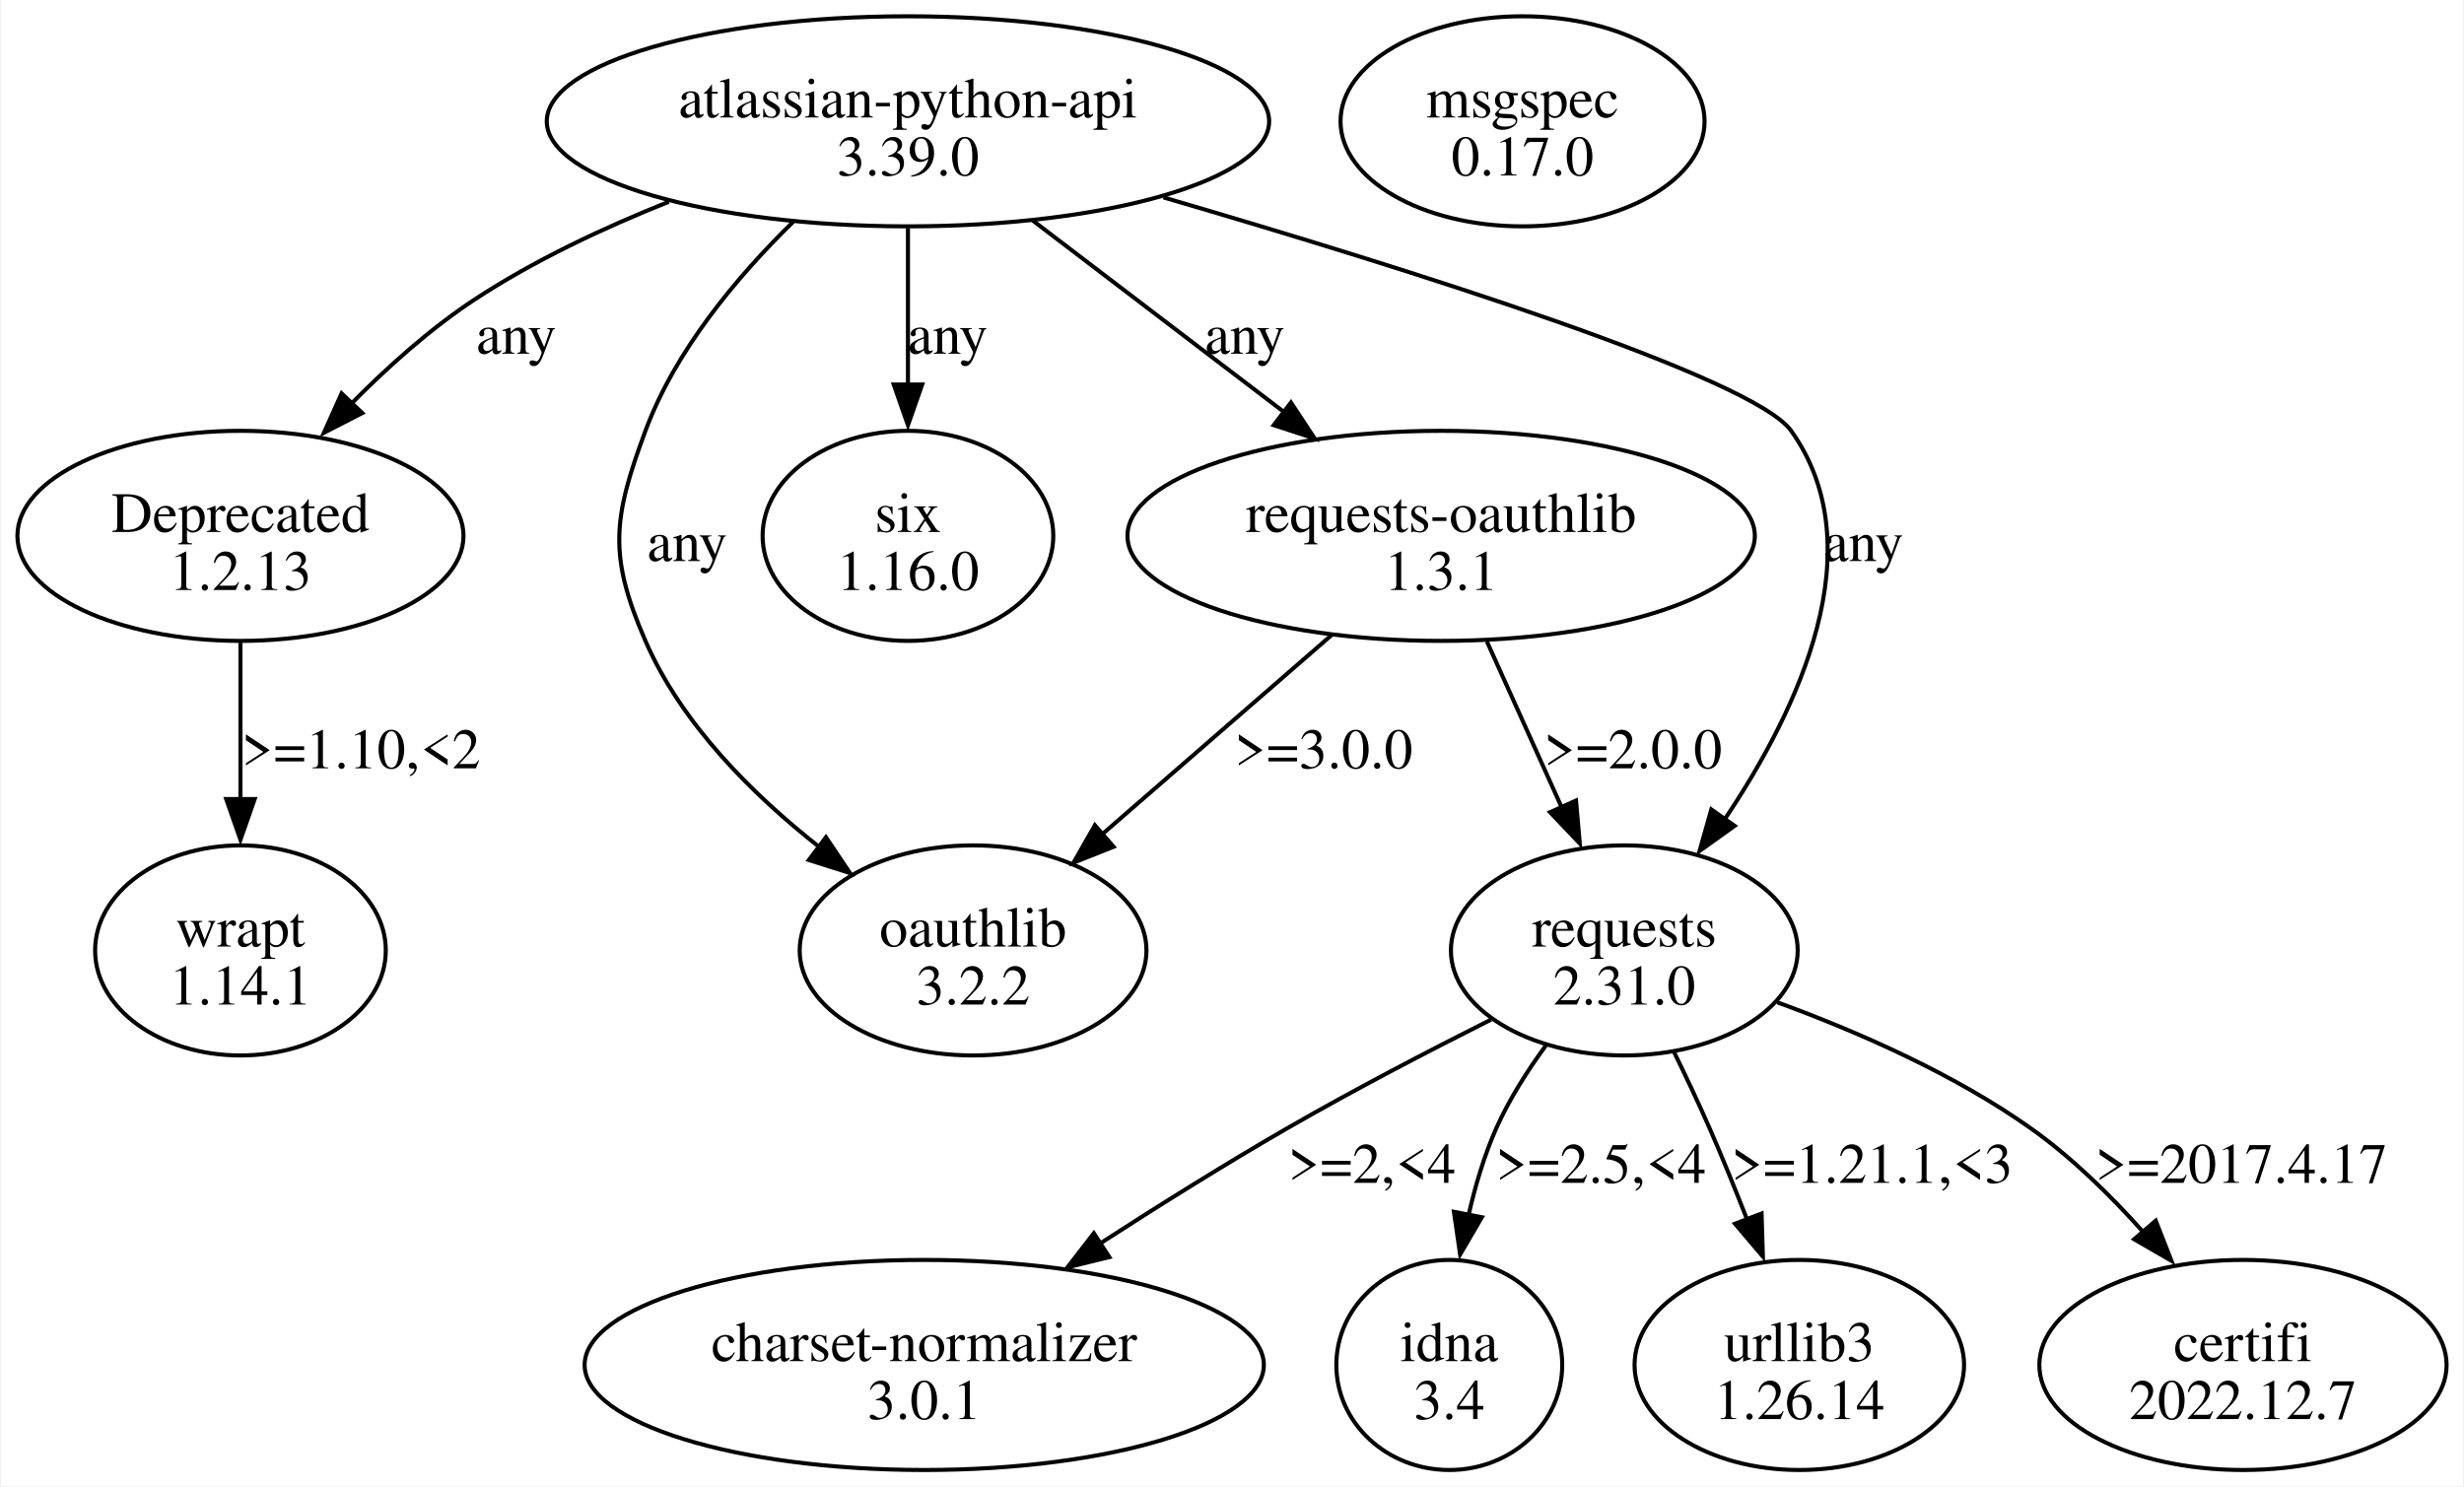
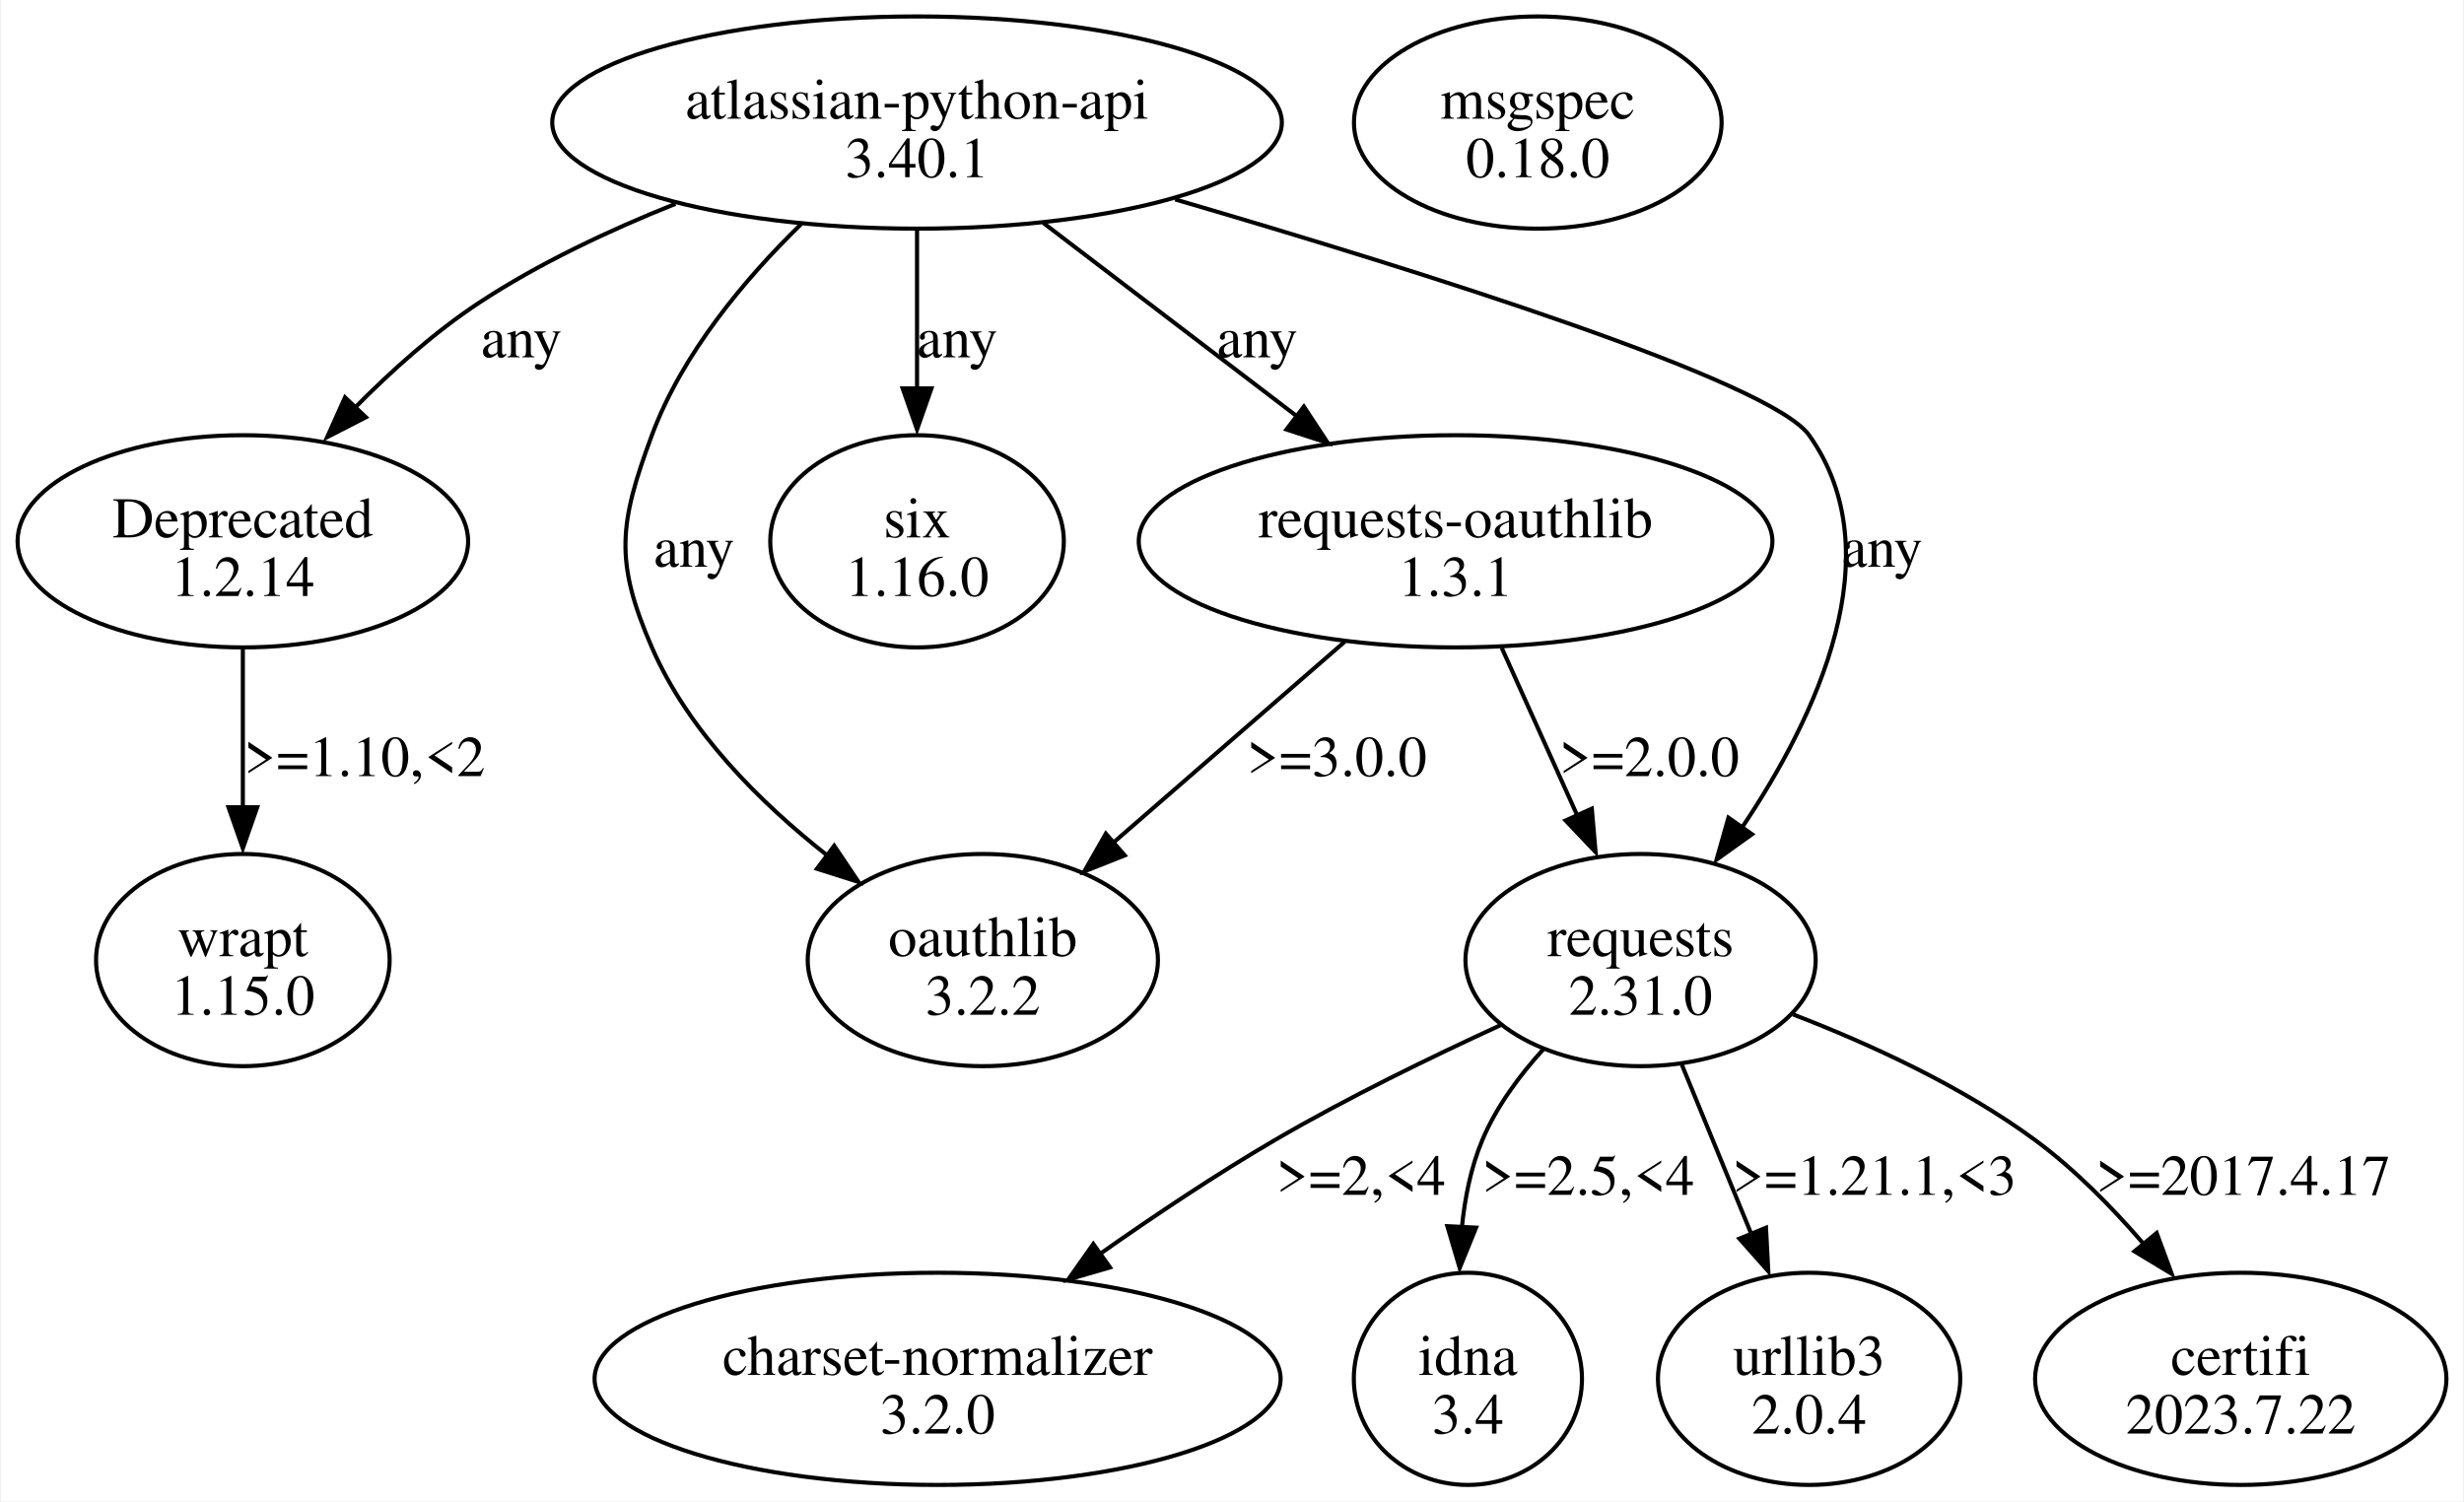
- <svg xmlns="http://www.w3.org/2000/svg" width="605pt" height="365pt" viewBox="0.00 0.00 604.83 365.23">
+ <svg xmlns="http://www.w3.org/2000/svg" width="599pt" height="365pt" viewBox="0.00 0.00 598.83 365.23">
  <g id="graph0" class="graph" transform="scale(1 1) rotate(0) translate(4 361.23)">
-     <polygon fill="white" stroke="none" points="-4,4 -4,-361.23 600.83,-361.23 600.83,4 -4,4" />
+     <polygon fill="white" stroke="none" points="-4,4 -4,-361.23 594.83,-361.23 594.83,4 -4,4" />
    <g id="node1" class="node">
      <ellipse fill="none" stroke="black" cx="218.8" cy="-331.42" rx="88.74" ry="25.81" />
      <text text-anchor="middle" x="218.8" y="-332.37" font-family="Times,serif" font-size="14.00">atlassian-python-api</text>
-       <text text-anchor="middle" x="218.8" y="-318.12" font-family="Times,serif" font-size="14.00">3.39.0</text>
+       <text text-anchor="middle" x="218.8" y="-318.12" font-family="Times,serif" font-size="14.00">3.40.1</text>
    </g>
    <g id="node2" class="node">
      <ellipse fill="none" stroke="black" cx="54.8" cy="-229.55" rx="54.8" ry="25.81" />
      <text text-anchor="middle" x="54.8" y="-230.5" font-family="Times,serif" font-size="14.00">Deprecated</text>
-       <text text-anchor="middle" x="54.8" y="-216.25" font-family="Times,serif" font-size="14.00">1.2.13</text>
+       <text text-anchor="middle" x="54.8" y="-216.25" font-family="Times,serif" font-size="14.00">1.2.14</text>
    </g>
    <g id="edge1" class="edge">
      <path fill="none" stroke="black" d="M160.05,-311.65C143.92,-305.22 126.87,-297.19 112.3,-287.61 101.4,-280.43 90.84,-270.96 81.81,-261.8" />
      <polygon fill="black" stroke="black" points="84.73,-259.73 75.31,-254.89 79.65,-264.56 84.73,-259.73" />
      <text text-anchor="middle" x="122.55" y="-274.31" font-family="Times,serif" font-size="14.00">any</text>
    </g>
    <g id="node3" class="node">
      <ellipse fill="none" stroke="black" cx="394.8" cy="-127.68" rx="42.6" ry="25.81" />
      <text text-anchor="middle" x="394.8" y="-128.63" font-family="Times,serif" font-size="14.00">requests</text>
      <text text-anchor="middle" x="394.8" y="-114.38" font-family="Times,serif" font-size="14.00">2.31.0</text>
    </g>
    <g id="edge2" class="edge">
      <path fill="none" stroke="black" d="M281.58,-312.72C342.28,-294.99 426.45,-268.49 435.8,-255.36 456.28,-226.6 437.73,-187.06 419.43,-159.85" />
      <polygon fill="black" stroke="black" points="421.91,-158.29 413.29,-152.12 416.18,-162.32 421.91,-158.29" />
      <text text-anchor="middle" x="453.55" y="-223.37" font-family="Times,serif" font-size="14.00">any</text>
    </g>
    <g id="node4" class="node">
      <ellipse fill="none" stroke="black" cx="218.8" cy="-229.55" rx="35.71" ry="25.81" />
      <text text-anchor="middle" x="218.8" y="-230.5" font-family="Times,serif" font-size="14.00">six</text>
      <text text-anchor="middle" x="218.8" y="-216.25" font-family="Times,serif" font-size="14.00">1.16.0</text>
    </g>
    <g id="edge3" class="edge">
      <path fill="none" stroke="black" d="M218.8,-305.21C218.8,-293.51 218.8,-279.37 218.8,-266.56" />
      <polygon fill="black" stroke="black" points="222.3,-266.74 218.8,-256.74 215.3,-266.74 222.3,-266.74" />
      <text text-anchor="middle" x="228.55" y="-274.31" font-family="Times,serif" font-size="14.00">any</text>
    </g>
    <g id="node5" class="node">
      <ellipse fill="none" stroke="black" cx="234.8" cy="-127.68" rx="42.6" ry="25.81" />
      <text text-anchor="middle" x="234.8" y="-128.63" font-family="Times,serif" font-size="14.00">oauthlib</text>
      <text text-anchor="middle" x="234.8" y="-114.38" font-family="Times,serif" font-size="14.00">3.2.2</text>
    </g>
    <g id="edge4" class="edge">
      <path fill="none" stroke="black" d="M190.61,-306.73C176.82,-293.27 161.65,-275.17 154.3,-255.36 146.33,-233.84 145.15,-224.78 154.3,-203.74 163.19,-183.29 180.7,-165.9 197.12,-153.01" />
      <polygon fill="black" stroke="black" points="198.65,-155.49 204.56,-146.69 194.45,-149.89 198.65,-155.49" />
      <text text-anchor="middle" x="164.55" y="-223.37" font-family="Times,serif" font-size="14.00">any</text>
    </g>
    <g id="node6" class="node">
      <ellipse fill="none" stroke="black" cx="349.8" cy="-229.55" rx="77.07" ry="25.81" />
      <text text-anchor="middle" x="349.8" y="-230.5" font-family="Times,serif" font-size="14.00">requests-oauthlib</text>
      <text text-anchor="middle" x="349.8" y="-216.25" font-family="Times,serif" font-size="14.00">1.3.1</text>
    </g>
    <g id="edge5" class="edge">
      <path fill="none" stroke="black" d="M249.51,-307C267.88,-293 291.38,-275.09 311.01,-260.12" />
      <polygon fill="black" stroke="black" points="312.9,-262.32 318.73,-253.47 308.66,-256.75 312.9,-262.32" />
      <text text-anchor="middle" x="301.55" y="-274.31" font-family="Times,serif" font-size="14.00">any</text>
    </g>
    <g id="node11" class="node">
      <ellipse fill="none" stroke="black" cx="54.8" cy="-127.68" rx="35.71" ry="25.81" />
      <text text-anchor="middle" x="54.8" y="-128.63" font-family="Times,serif" font-size="14.00">wrapt</text>
-       <text text-anchor="middle" x="54.8" y="-114.38" font-family="Times,serif" font-size="14.00">1.14.1</text>
+       <text text-anchor="middle" x="54.8" y="-114.38" font-family="Times,serif" font-size="14.00">1.15.0</text>
    </g>
    <g id="edge12" class="edge">
      <path fill="none" stroke="black" d="M54.8,-203.35C54.8,-191.64 54.8,-177.5 54.8,-164.69" />
      <polygon fill="black" stroke="black" points="58.3,-164.87 54.8,-154.87 51.3,-164.87 58.3,-164.87" />
      <text text-anchor="middle" x="84.43" y="-172.44" font-family="Times,serif" font-size="14.00">&gt;=1.10,&lt;2</text>
    </g>
    <g id="node7" class="node">
-       <ellipse fill="none" stroke="black" cx="222.8" cy="-25.81" rx="83.44" ry="25.81" />
-       <text text-anchor="middle" x="222.8" y="-26.76" font-family="Times,serif" font-size="14.00">charset-normalizer</text>
-       <text text-anchor="middle" x="222.8" y="-12.51" font-family="Times,serif" font-size="14.00">3.0.1</text>
+       <ellipse fill="none" stroke="black" cx="223.8" cy="-25.81" rx="83.44" ry="25.81" />
+       <text text-anchor="middle" x="223.8" y="-26.76" font-family="Times,serif" font-size="14.00">charset-normalizer</text>
+       <text text-anchor="middle" x="223.8" y="-12.51" font-family="Times,serif" font-size="14.00">3.2.0</text>
    </g>
    <g id="edge8" class="edge">
-       <path fill="none" stroke="black" d="M362.1,-110.7C346.66,-102.94 328.09,-93.27 311.8,-83.87 296.67,-75.14 280.49,-65.02 266.14,-55.75" />
-       <polygon fill="black" stroke="black" points="268.28,-52.32 257.99,-49.8 264.47,-58.18 268.28,-52.32" />
-       <text text-anchor="middle" x="332.8" y="-70.57" font-family="Times,serif" font-size="14.00">&gt;=2,&lt;4</text>
+       <path fill="none" stroke="black" d="M360.76,-111.85C343.89,-104.12 323.42,-94.15 305.8,-83.87 291.56,-75.56 276.59,-65.55 263.39,-56.26" />
+       <polygon fill="black" stroke="black" points="265.74,-52.92 255.57,-49.96 261.68,-58.62 265.74,-52.92" />
+       <text text-anchor="middle" x="326.8" y="-70.57" font-family="Times,serif" font-size="14.00">&gt;=2,&lt;4</text>
    </g>
    <g id="node8" class="node">
-       <ellipse fill="none" stroke="black" cx="351.8" cy="-25.81" rx="27.75" ry="25.81" />
-       <text text-anchor="middle" x="351.8" y="-26.76" font-family="Times,serif" font-size="14.00">idna</text>
-       <text text-anchor="middle" x="351.8" y="-12.51" font-family="Times,serif" font-size="14.00">3.4</text>
+       <ellipse fill="none" stroke="black" cx="352.8" cy="-25.81" rx="27.75" ry="25.81" />
+       <text text-anchor="middle" x="352.8" y="-26.76" font-family="Times,serif" font-size="14.00">idna</text>
+       <text text-anchor="middle" x="352.8" y="-12.51" font-family="Times,serif" font-size="14.00">3.4</text>
    </g>
    <g id="edge9" class="edge">
-       <path fill="none" stroke="black" d="M375.5,-104.27C370.91,-98 366.44,-90.96 363.3,-83.87 360.37,-77.24 358.18,-69.85 356.54,-62.64" />
-       <polygon fill="black" stroke="black" points="359.81,-62.11 354.46,-52.96 352.94,-63.45 359.81,-62.11" />
-       <text text-anchor="middle" x="389.05" y="-70.57" font-family="Times,serif" font-size="14.00">&gt;=2.5,&lt;4</text>
+       <path fill="none" stroke="black" d="M371.21,-106.05C365.31,-99.58 359.7,-91.98 356.3,-83.87 353.52,-77.24 352.04,-69.8 351.33,-62.54" />
+       <polygon fill="black" stroke="black" points="354.79,-62.59 350.8,-52.78 347.8,-62.94 354.79,-62.59" />
+       <text text-anchor="middle" x="382.05" y="-70.57" font-family="Times,serif" font-size="14.00">&gt;=2.5,&lt;4</text>
    </g>
    <g id="node9" class="node">
-       <ellipse fill="none" stroke="black" cx="437.8" cy="-25.81" rx="40.48" ry="25.81" />
-       <text text-anchor="middle" x="437.8" y="-26.76" font-family="Times,serif" font-size="14.00">urllib3</text>
-       <text text-anchor="middle" x="437.8" y="-12.51" font-family="Times,serif" font-size="14.00">1.26.14</text>
+       <ellipse fill="none" stroke="black" cx="435.8" cy="-25.81" rx="36.77" ry="25.81" />
+       <text text-anchor="middle" x="435.8" y="-26.76" font-family="Times,serif" font-size="14.00">urllib3</text>
+       <text text-anchor="middle" x="435.8" y="-12.51" font-family="Times,serif" font-size="14.00">2.0.4</text>
    </g>
    <g id="edge10" class="edge">
-       <path fill="none" stroke="black" d="M406.95,-102.85C409.95,-96.72 413.08,-90.09 415.8,-83.87 418.92,-76.73 422.06,-68.99 424.95,-61.59" />
-       <polygon fill="black" stroke="black" points="428.53,-63.03 428.85,-52.44 422,-60.52 428.53,-63.03" />
-       <text text-anchor="middle" x="455.68" y="-70.57" font-family="Times,serif" font-size="14.00">&gt;=1.21.1,&lt;3</text>
+       <path fill="none" stroke="black" d="M404.83,-102.25C409.93,-89.82 416.21,-74.52 421.78,-60.95" />
+       <polygon fill="black" stroke="black" points="425.31,-62.57 425.87,-51.99 418.84,-59.91 425.31,-62.57" />
+       <text text-anchor="middle" x="451.68" y="-70.57" font-family="Times,serif" font-size="14.00">&gt;=1.21.1,&lt;3</text>
    </g>
    <g id="node10" class="node">
-       <ellipse fill="none" stroke="black" cx="546.8" cy="-25.81" rx="50.03" ry="25.81" />
-       <text text-anchor="middle" x="546.8" y="-26.76" font-family="Times,serif" font-size="14.00">certifi</text>
-       <text text-anchor="middle" x="546.8" y="-12.51" font-family="Times,serif" font-size="14.00">2022.12.7</text>
+       <ellipse fill="none" stroke="black" cx="540.8" cy="-25.81" rx="50.03" ry="25.81" />
+       <text text-anchor="middle" x="540.8" y="-26.76" font-family="Times,serif" font-size="14.00">certifi</text>
+       <text text-anchor="middle" x="540.8" y="-12.51" font-family="Times,serif" font-size="14.00">2023.7.22</text>
    </g>
    <g id="edge11" class="edge">
-       <path fill="none" stroke="black" d="M432.4,-114.92C452.05,-107.74 475.87,-97.33 494.8,-83.87 504.75,-76.79 514.21,-67.53 522.26,-58.52" />
-       <polygon fill="black" stroke="black" points="525.37,-61.27 529.23,-51.4 520.06,-56.71 525.37,-61.27" />
-       <text text-anchor="middle" x="546.43" y="-70.57" font-family="Times,serif" font-size="14.00">&gt;=2017.4.17</text>
+       <path fill="none" stroke="black" d="M431.91,-114.45C450.61,-107.25 473.03,-96.97 490.8,-83.87 500.36,-76.82 509.39,-67.66 517.08,-58.74" />
+       <polygon fill="black" stroke="black" points="520.34,-61.29 524.01,-51.35 514.94,-56.83 520.34,-61.29" />
+       <text text-anchor="middle" x="541.43" y="-70.57" font-family="Times,serif" font-size="14.00">&gt;=2017.4.17</text>
    </g>
    <g id="edge7" class="edge">
      <path fill="none" stroke="black" d="M361.04,-203.6C366.6,-191.27 373.4,-176.18 379.43,-162.79" />
      <polygon fill="black" stroke="black" points="382.94,-164.51 383.86,-153.96 376.56,-161.64 382.94,-164.51" />
      <text text-anchor="middle" x="396.93" y="-172.44" font-family="Times,serif" font-size="14.00">&gt;=2.0.0</text>
    </g>
    <g id="edge6" class="edge">
      <path fill="none" stroke="black" d="M322.84,-205.13C306.07,-190.57 284.41,-171.76 266.77,-156.44" />
      <polygon fill="black" stroke="black" points="269.32,-153.15 259.48,-149.24 264.73,-158.44 269.32,-153.15" />
      <text text-anchor="middle" x="320.93" y="-172.44" font-family="Times,serif" font-size="14.00">&gt;=3.0.0</text>
    </g>
    <g id="node12" class="node">
      <ellipse fill="none" stroke="black" cx="369.8" cy="-331.42" rx="44.72" ry="25.81" />
      <text text-anchor="middle" x="369.8" y="-332.37" font-family="Times,serif" font-size="14.00">msgspec</text>
-       <text text-anchor="middle" x="369.8" y="-318.12" font-family="Times,serif" font-size="14.00">0.17.0</text>
+       <text text-anchor="middle" x="369.8" y="-318.12" font-family="Times,serif" font-size="14.00">0.18.0</text>
    </g>
  </g>
</svg>
